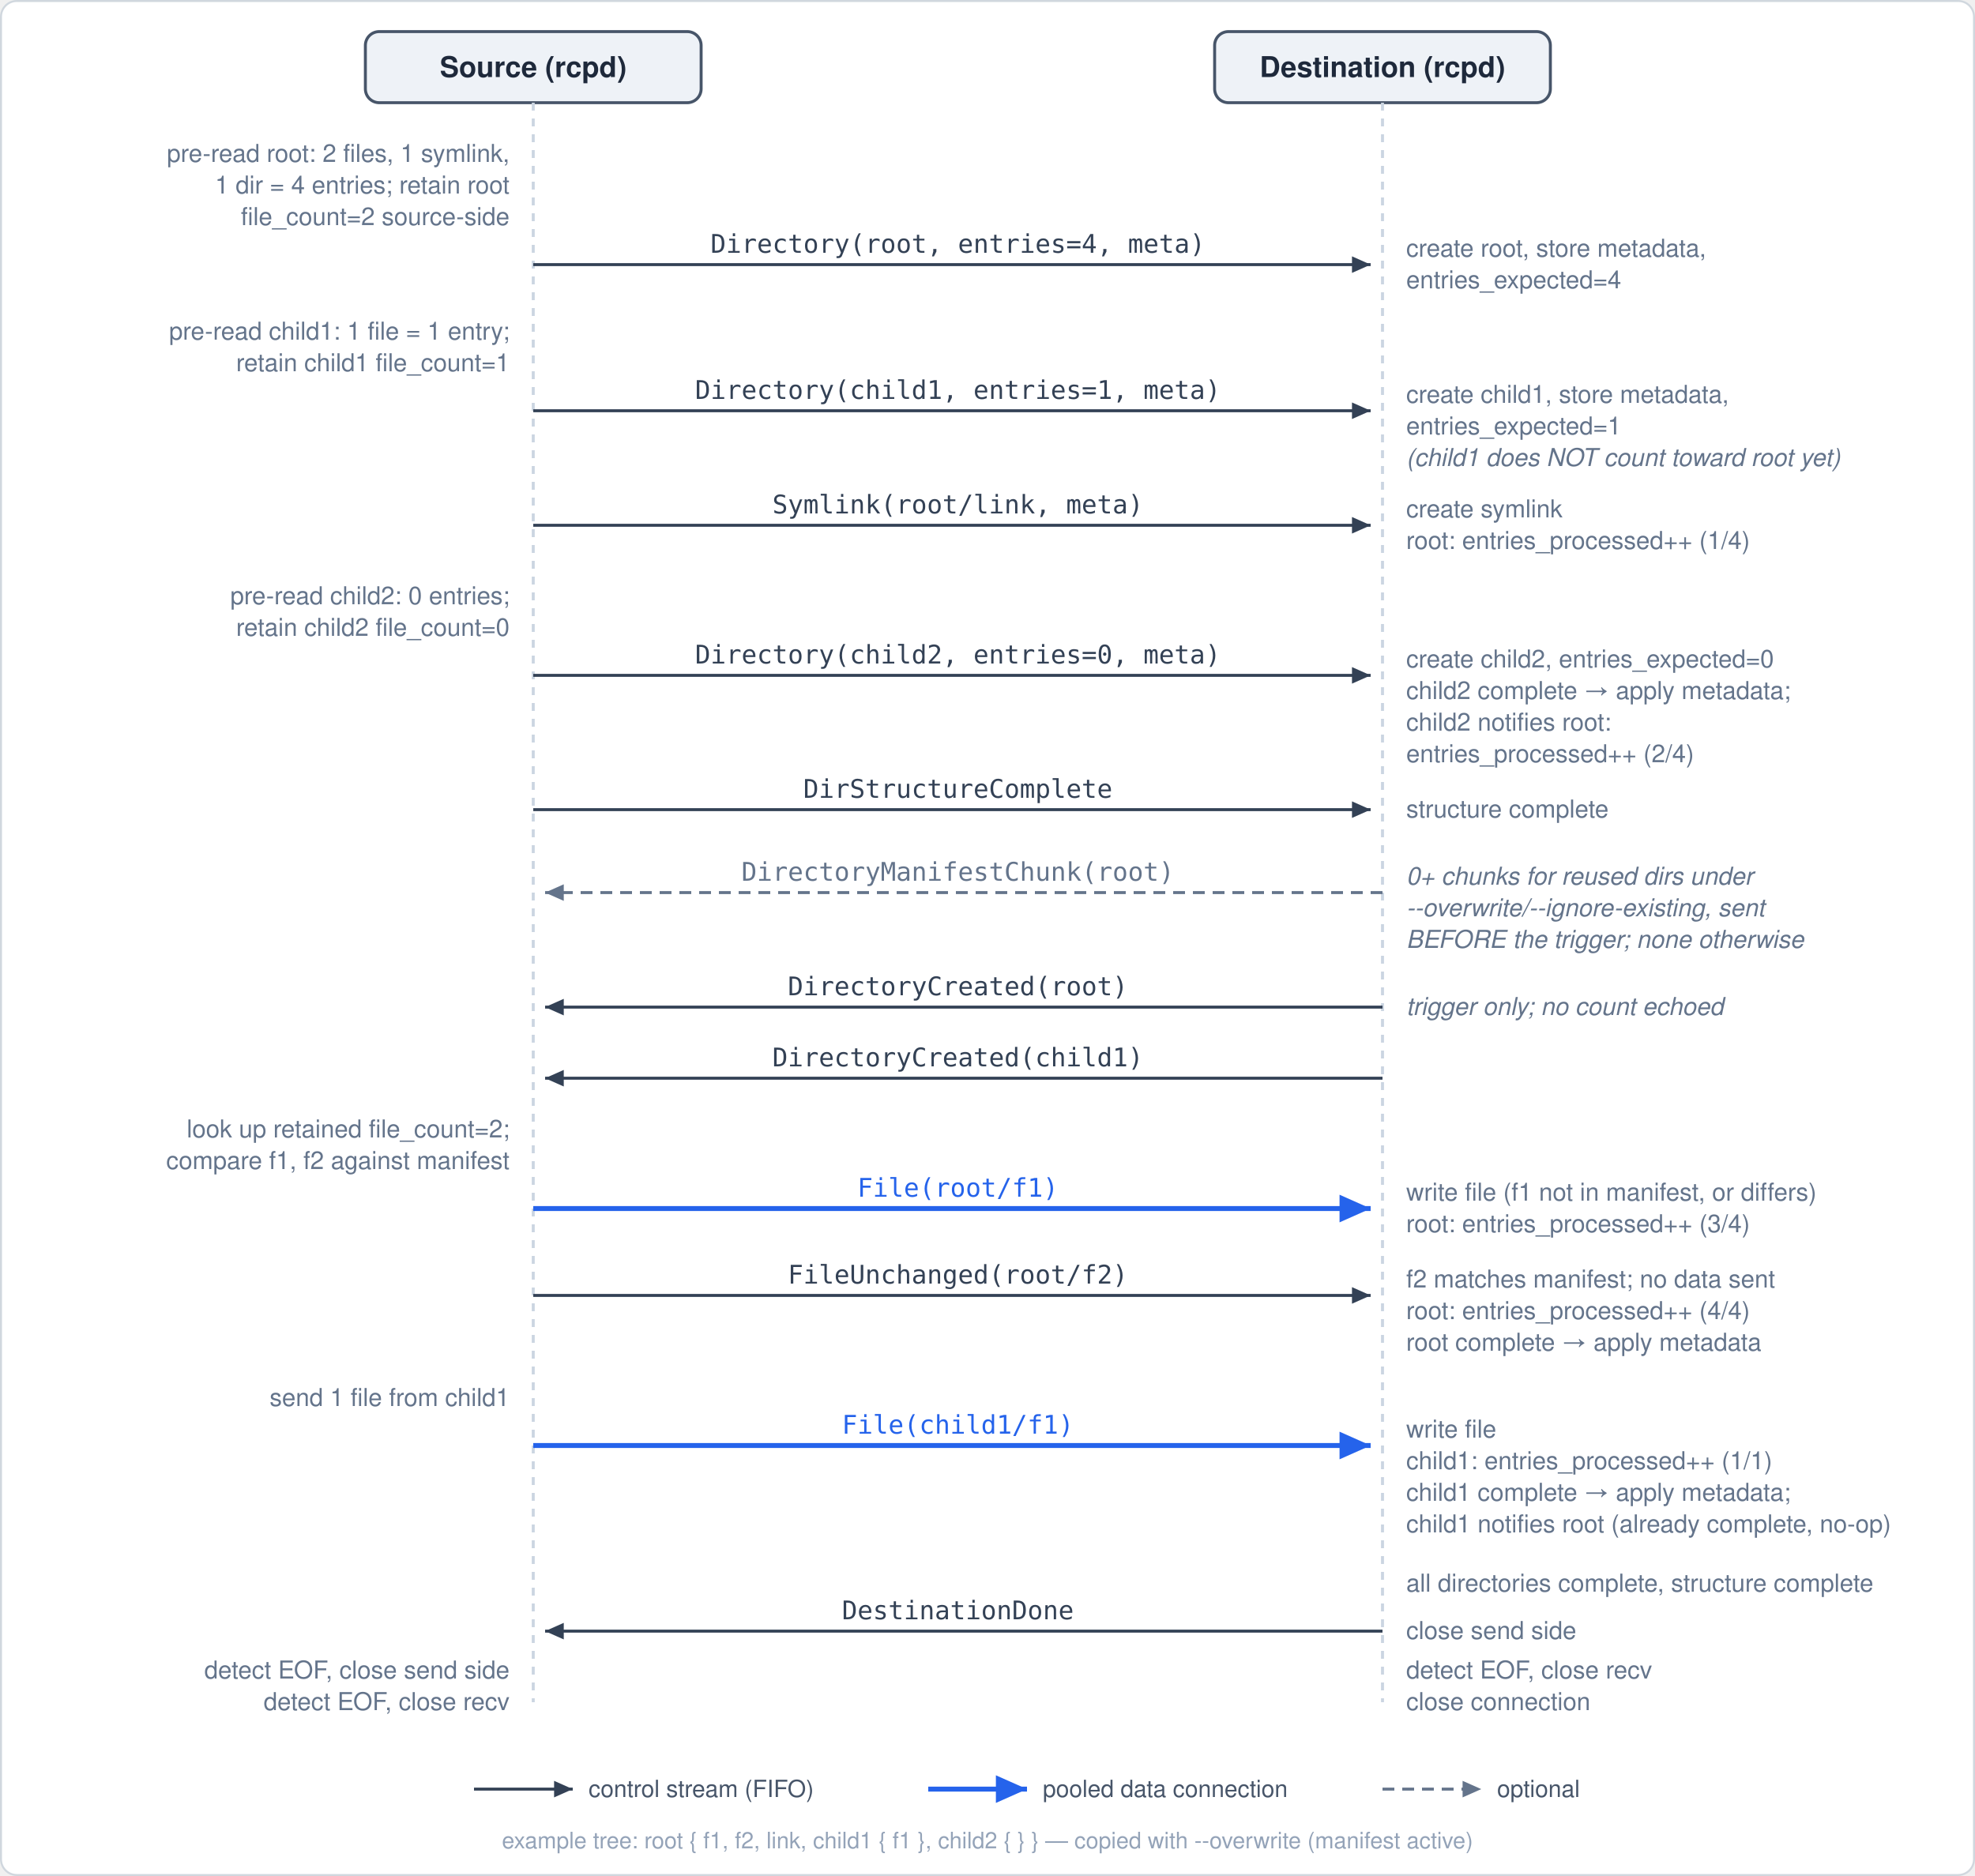
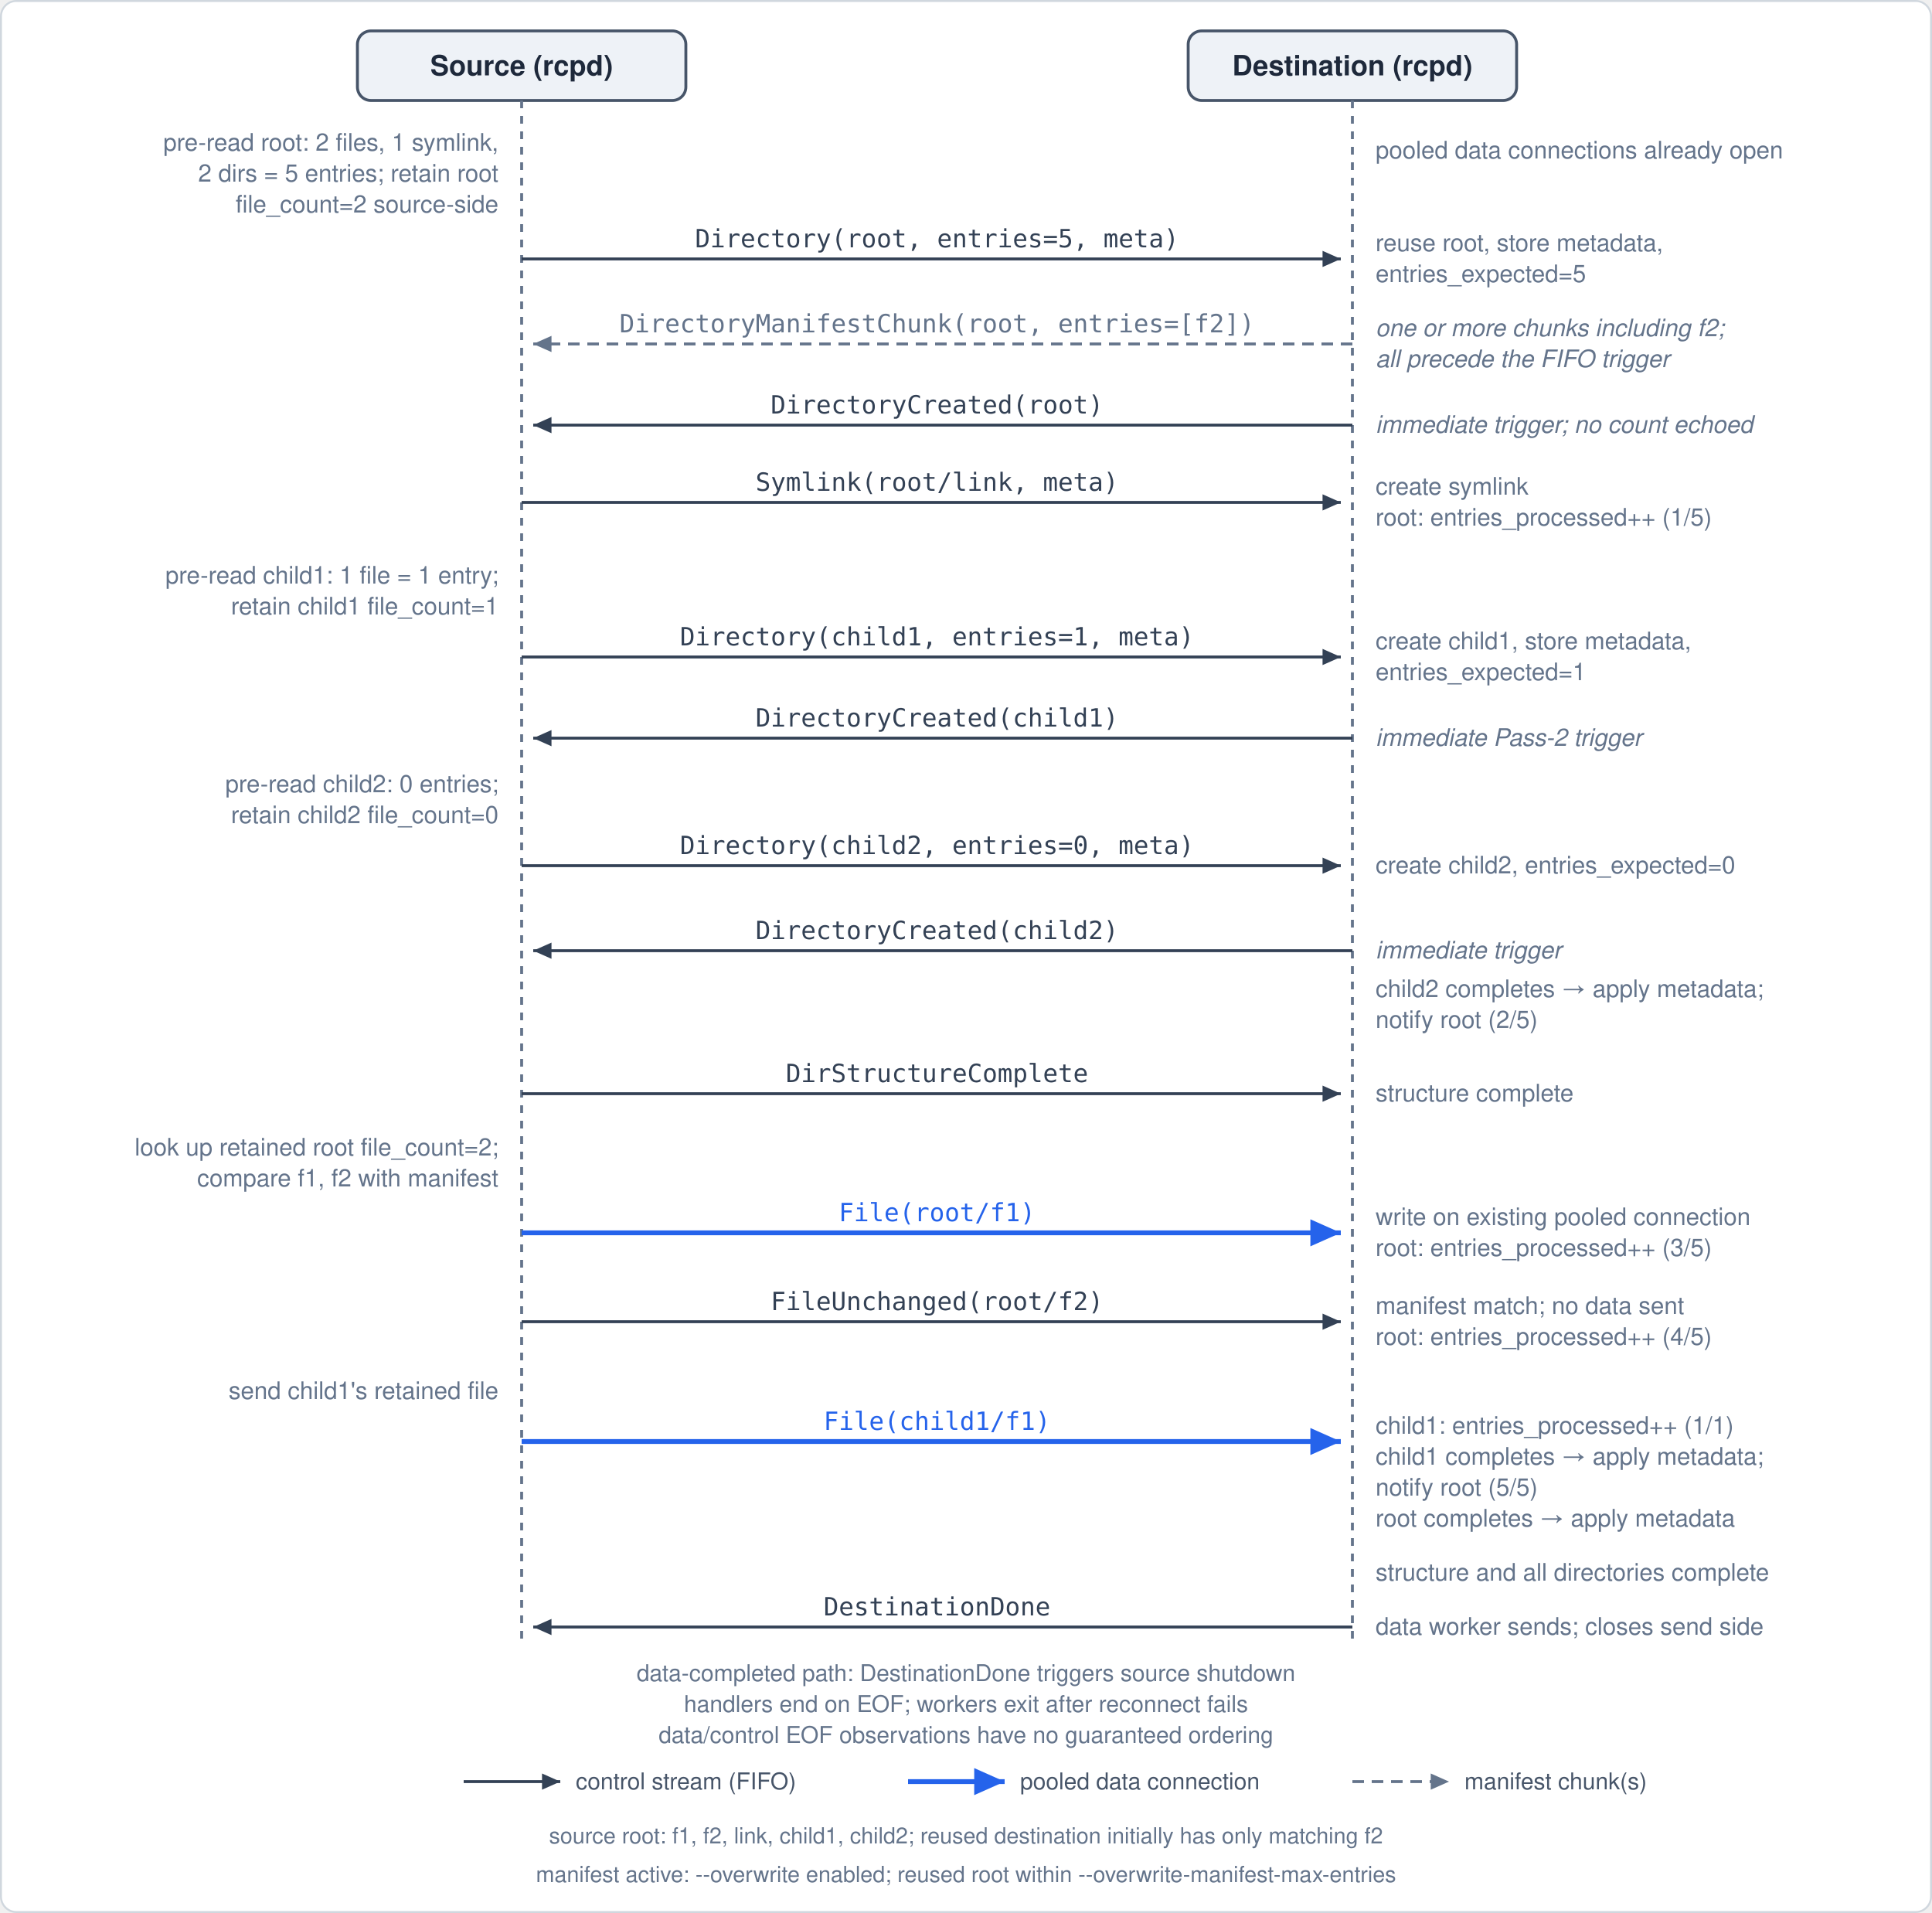
- <svg xmlns="http://www.w3.org/2000/svg" viewBox="0 0 1000 950" font-family="-apple-system, 'Segoe UI', Helvetica, Arial, sans-serif">
+ <svg xmlns="http://www.w3.org/2000/svg" viewBox="0 0 1000 990" font-family="-apple-system, 'Segoe UI', Helvetica, Arial, sans-serif" role="img" aria-labelledby="directory-copy-title directory-copy-desc">
  <defs>
    <marker id="ar-ctl" viewBox="0 0 10 10" refX="9" refY="5" markerWidth="7" markerHeight="7" orient="auto-start-reverse">
      <path d="M 0 1 L 9 5 L 0 9 z" fill="#334155" />
    </marker>
    <marker id="ar-data" viewBox="0 0 10 10" refX="9" refY="5" markerWidth="7" markerHeight="7" orient="auto-start-reverse">
      <path d="M 0 1 L 9 5 L 0 9 z" fill="#2563eb" />
    </marker>
    <marker id="ar-opt" viewBox="0 0 10 10" refX="9" refY="5" markerWidth="7" markerHeight="7" orient="auto-start-reverse">
      <path d="M 0 1 L 9 5 L 0 9 z" fill="#64748b" />
    </marker>
  </defs>
-   <rect x="0.5" y="0.5" width="999" height="949" rx="8" fill="#ffffff" stroke="#d0d7de" />
+   <rect x="0.5" y="0.5" width="999" height="989" rx="8" fill="#ffffff" stroke="#d0d7de" />
  <rect x="185" y="16" width="170" height="36" rx="7" fill="#eef2f7" stroke="#475569" stroke-width="1.5" />
  <text x="270" y="39" text-anchor="middle" font-size="14.5" font-weight="600" fill="#1e293b">Source (rcpd)</text>
  <rect x="615" y="16" width="170" height="36" rx="7" fill="#eef2f7" stroke="#475569" stroke-width="1.5" />
  <text x="700" y="39" text-anchor="middle" font-size="14.5" font-weight="600" fill="#1e293b">Destination (rcpd)</text>
-   <line x1="270" y1="52" x2="270" y2="862" stroke="#cbd5e1" stroke-width="1.5" stroke-dasharray="4 4" />
-   <line x1="700" y1="52" x2="700" y2="862" stroke="#cbd5e1" stroke-width="1.5" stroke-dasharray="4 4" />
+   <line x1="270" y1="52" x2="270" y2="850" stroke="#64748b" stroke-width="1.5" stroke-dasharray="4 4" />
+   <line x1="700" y1="52" x2="700" y2="850" stroke="#64748b" stroke-width="1.5" stroke-dasharray="4 4" />
  <g font-size="12.5" fill="#64748b">
-     <text x="258" y="82" text-anchor="end">pre-read root: 2 files, 1 symlink,</text>
-     <text x="258" y="98" text-anchor="end">1 dir = 4 entries; retain root</text>
-     <text x="258" y="114" text-anchor="end">file_count=2 source-side</text>
+     <text x="258" y="78" text-anchor="end">pre-read root: 2 files, 1 symlink,</text>
+     <text x="258" y="94" text-anchor="end">2 dirs = 5 entries; retain root</text>
+     <text x="258" y="110" text-anchor="end">file_count=2 source-side</text>
+     <text x="712" y="82" text-anchor="start">pooled data connections already open</text>
  </g>
  <line x1="270" y1="134" x2="694" y2="134" stroke="#334155" stroke-width="1.5" marker-end="url(#ar-ctl)" />
-   <text x="485" y="128" text-anchor="middle" font-size="13" font-family="ui-monospace, SFMono-Regular, Menlo, Consolas, monospace" fill="#334155">Directory(root, entries=4, meta)</text>
+   <text x="485" y="128" text-anchor="middle" font-size="13" font-family="ui-monospace, SFMono-Regular, Menlo, Consolas, monospace" fill="#334155">Directory(root, entries=5, meta)</text>
  <g font-size="12.5" fill="#64748b">
-     <text x="712" y="130" text-anchor="start">create root, store metadata,</text>
-     <text x="712" y="146" text-anchor="start">entries_expected=4</text>
+     <text x="712" y="130" text-anchor="start">reuse root, store metadata,</text>
+     <text x="712" y="146" text-anchor="start">entries_expected=5</text>
+   </g>
+   <line x1="700" y1="178" x2="276" y2="178" stroke="#64748b" stroke-width="1.5" stroke-dasharray="6 4" marker-end="url(#ar-opt)" />
+   <text x="485" y="172" text-anchor="middle" font-size="13" font-family="ui-monospace, SFMono-Regular, Menlo, Consolas, monospace" fill="#64748b">DirectoryManifestChunk(root, entries=[f2])</text>
+   <g font-size="12.5" fill="#64748b" font-style="italic">
+     <text x="712" y="174" text-anchor="start">one or more chunks including f2;</text>
+     <text x="712" y="190" text-anchor="start">all precede the FIFO trigger</text>
+   </g>
+   <line x1="700" y1="220" x2="276" y2="220" stroke="#334155" stroke-width="1.5" marker-end="url(#ar-ctl)" />
+   <text x="485" y="214" text-anchor="middle" font-size="13" font-family="ui-monospace, SFMono-Regular, Menlo, Consolas, monospace" fill="#334155">DirectoryCreated(root)</text>
+   <text x="712" y="224" text-anchor="start" font-size="12.5" fill="#64748b" font-style="italic">immediate trigger; no count echoed</text>
+   <line x1="270" y1="260" x2="694" y2="260" stroke="#334155" stroke-width="1.5" marker-end="url(#ar-ctl)" />
+   <text x="485" y="254" text-anchor="middle" font-size="13" font-family="ui-monospace, SFMono-Regular, Menlo, Consolas, monospace" fill="#334155">Symlink(root/link, meta)</text>
+   <g font-size="12.5" fill="#64748b">
+     <text x="712" y="256" text-anchor="start">create symlink</text>
+     <text x="712" y="272" text-anchor="start">root: entries_processed++ (1/5)</text>
  </g>
  <g font-size="12.5" fill="#64748b">
-     <text x="258" y="172" text-anchor="end">pre-read child1: 1 file = 1 entry;</text>
-     <text x="258" y="188" text-anchor="end">retain child1 file_count=1</text>
+     <text x="258" y="302" text-anchor="end">pre-read child1: 1 file = 1 entry;</text>
+     <text x="258" y="318" text-anchor="end">retain child1 file_count=1</text>
  </g>
-   <line x1="270" y1="208" x2="694" y2="208" stroke="#334155" stroke-width="1.5" marker-end="url(#ar-ctl)" />
-   <text x="485" y="202" text-anchor="middle" font-size="13" font-family="ui-monospace, SFMono-Regular, Menlo, Consolas, monospace" fill="#334155">Directory(child1, entries=1, meta)</text>
+   <line x1="270" y1="340" x2="694" y2="340" stroke="#334155" stroke-width="1.5" marker-end="url(#ar-ctl)" />
+   <text x="485" y="334" text-anchor="middle" font-size="13" font-family="ui-monospace, SFMono-Regular, Menlo, Consolas, monospace" fill="#334155">Directory(child1, entries=1, meta)</text>
  <g font-size="12.5" fill="#64748b">
-     <text x="712" y="204" text-anchor="start">create child1, store metadata,</text>
-     <text x="712" y="220" text-anchor="start">entries_expected=1</text>
-     <text x="712" y="236" text-anchor="start" font-style="italic">(child1 does NOT count toward root yet)</text>
+     <text x="712" y="336" text-anchor="start">create child1, store metadata,</text>
+     <text x="712" y="352" text-anchor="start">entries_expected=1</text>
  </g>
-   <line x1="270" y1="266" x2="694" y2="266" stroke="#334155" stroke-width="1.5" marker-end="url(#ar-ctl)" />
-   <text x="485" y="260" text-anchor="middle" font-size="13" font-family="ui-monospace, SFMono-Regular, Menlo, Consolas, monospace" fill="#334155">Symlink(root/link, meta)</text>
+   <line x1="700" y1="382" x2="276" y2="382" stroke="#334155" stroke-width="1.5" marker-end="url(#ar-ctl)" />
+   <text x="485" y="376" text-anchor="middle" font-size="13" font-family="ui-monospace, SFMono-Regular, Menlo, Consolas, monospace" fill="#334155">DirectoryCreated(child1)</text>
+   <text x="712" y="386" text-anchor="start" font-size="12.5" fill="#64748b" font-style="italic">immediate Pass-2 trigger</text>
  <g font-size="12.5" fill="#64748b">
-     <text x="712" y="262" text-anchor="start">create symlink</text>
-     <text x="712" y="278" text-anchor="start">root: entries_processed++ (1/4)</text>
+     <text x="258" y="410" text-anchor="end">pre-read child2: 0 entries;</text>
+     <text x="258" y="426" text-anchor="end">retain child2 file_count=0</text>
  </g>
+   <line x1="270" y1="448" x2="694" y2="448" stroke="#334155" stroke-width="1.5" marker-end="url(#ar-ctl)" />
+   <text x="485" y="442" text-anchor="middle" font-size="13" font-family="ui-monospace, SFMono-Regular, Menlo, Consolas, monospace" fill="#334155">Directory(child2, entries=0, meta)</text>
+   <text x="712" y="452" text-anchor="start" font-size="12.5" fill="#64748b">create child2, entries_expected=0</text>
+   <line x1="700" y1="492" x2="276" y2="492" stroke="#334155" stroke-width="1.5" marker-end="url(#ar-ctl)" />
+   <text x="485" y="486" text-anchor="middle" font-size="13" font-family="ui-monospace, SFMono-Regular, Menlo, Consolas, monospace" fill="#334155">DirectoryCreated(child2)</text>
  <g font-size="12.5" fill="#64748b">
-     <text x="258" y="306" text-anchor="end">pre-read child2: 0 entries;</text>
-     <text x="258" y="322" text-anchor="end">retain child2 file_count=0</text>
+     <text x="712" y="496" text-anchor="start" font-style="italic">immediate trigger</text>
+     <text x="712" y="516" text-anchor="start">child2 completes → apply metadata;</text>
+     <text x="712" y="532" text-anchor="start">notify root (2/5)</text>
  </g>
-   <line x1="270" y1="342" x2="694" y2="342" stroke="#334155" stroke-width="1.5" marker-end="url(#ar-ctl)" />
-   <text x="485" y="336" text-anchor="middle" font-size="13" font-family="ui-monospace, SFMono-Regular, Menlo, Consolas, monospace" fill="#334155">Directory(child2, entries=0, meta)</text>
+   <line x1="270" y1="566" x2="694" y2="566" stroke="#334155" stroke-width="1.5" marker-end="url(#ar-ctl)" />
+   <text x="485" y="560" text-anchor="middle" font-size="13" font-family="ui-monospace, SFMono-Regular, Menlo, Consolas, monospace" fill="#334155">DirStructureComplete</text>
+   <text x="712" y="570" text-anchor="start" font-size="12.5" fill="#64748b">structure complete</text>
  <g font-size="12.5" fill="#64748b">
-     <text x="712" y="338" text-anchor="start">create child2, entries_expected=0</text>
-     <text x="712" y="354" text-anchor="start">child2 complete → apply metadata;</text>
-     <text x="712" y="370" text-anchor="start">child2 notifies root:</text>
-     <text x="712" y="386" text-anchor="start">entries_processed++ (2/4)</text>
+     <text x="258" y="598" text-anchor="end">look up retained root file_count=2;</text>
+     <text x="258" y="614" text-anchor="end">compare f1, f2 with manifest</text>
  </g>
-   <line x1="270" y1="410" x2="694" y2="410" stroke="#334155" stroke-width="1.5" marker-end="url(#ar-ctl)" />
-   <text x="485" y="404" text-anchor="middle" font-size="13" font-family="ui-monospace, SFMono-Regular, Menlo, Consolas, monospace" fill="#334155">DirStructureComplete</text>
-   <text x="712" y="414" text-anchor="start" font-size="12.5" fill="#64748b">structure complete</text>
-   <line x1="700" y1="452" x2="276" y2="452" stroke="#64748b" stroke-width="1.5" stroke-dasharray="6 4" marker-end="url(#ar-opt)" />
-   <text x="485" y="446" text-anchor="middle" font-size="13" font-family="ui-monospace, SFMono-Regular, Menlo, Consolas, monospace" fill="#64748b">DirectoryManifestChunk(root)</text>
+   <line x1="270" y1="638" x2="694" y2="638" stroke="#2563eb" stroke-width="2.5" marker-end="url(#ar-data)" />
+   <text x="485" y="632" text-anchor="middle" font-size="13" font-family="ui-monospace, SFMono-Regular, Menlo, Consolas, monospace" fill="#2563eb">File(root/f1)</text>
  <g font-size="12.5" fill="#64748b">
-     <text x="712" y="448" text-anchor="start" font-style="italic">0+ chunks for reused dirs under</text>
-     <text x="712" y="464" text-anchor="start" font-style="italic">--overwrite/--ignore-existing, sent</text>
-     <text x="712" y="480" text-anchor="start" font-style="italic">BEFORE the trigger; none otherwise</text>
+     <text x="712" y="634" text-anchor="start">write on existing pooled connection</text>
+     <text x="712" y="650" text-anchor="start">root: entries_processed++ (3/5)</text>
  </g>
-   <line x1="700" y1="510" x2="276" y2="510" stroke="#334155" stroke-width="1.5" marker-end="url(#ar-ctl)" />
-   <text x="485" y="504" text-anchor="middle" font-size="13" font-family="ui-monospace, SFMono-Regular, Menlo, Consolas, monospace" fill="#334155">DirectoryCreated(root)</text>
-   <text x="712" y="514" text-anchor="start" font-size="12.5" fill="#64748b" font-style="italic">trigger only; no count echoed</text>
-   <line x1="700" y1="546" x2="276" y2="546" stroke="#334155" stroke-width="1.5" marker-end="url(#ar-ctl)" />
-   <text x="485" y="540" text-anchor="middle" font-size="13" font-family="ui-monospace, SFMono-Regular, Menlo, Consolas, monospace" fill="#334155">DirectoryCreated(child1)</text>
+   <line x1="270" y1="684" x2="694" y2="684" stroke="#334155" stroke-width="1.5" marker-end="url(#ar-ctl)" />
+   <text x="485" y="678" text-anchor="middle" font-size="13" font-family="ui-monospace, SFMono-Regular, Menlo, Consolas, monospace" fill="#334155">FileUnchanged(root/f2)</text>
  <g font-size="12.5" fill="#64748b">
-     <text x="258" y="576" text-anchor="end">look up retained file_count=2;</text>
-     <text x="258" y="592" text-anchor="end">compare f1, f2 against manifest</text>
+     <text x="712" y="680" text-anchor="start">manifest match; no data sent</text>
+     <text x="712" y="696" text-anchor="start">root: entries_processed++ (4/5)</text>
  </g>
-   <line x1="270" y1="612" x2="694" y2="612" stroke="#2563eb" stroke-width="2.5" marker-end="url(#ar-data)" />
-   <text x="485" y="606" text-anchor="middle" font-size="13" font-family="ui-monospace, SFMono-Regular, Menlo, Consolas, monospace" fill="#2563eb">File(root/f1)</text>
+   <text x="258" y="724" text-anchor="end" font-size="12.5" fill="#64748b">send child1's retained file</text>
+   <line x1="270" y1="746" x2="694" y2="746" stroke="#2563eb" stroke-width="2.5" marker-end="url(#ar-data)" />
+   <text x="485" y="740" text-anchor="middle" font-size="13" font-family="ui-monospace, SFMono-Regular, Menlo, Consolas, monospace" fill="#2563eb">File(child1/f1)</text>
  <g font-size="12.5" fill="#64748b">
-     <text x="712" y="608" text-anchor="start">write file (f1 not in manifest, or differs)</text>
-     <text x="712" y="624" text-anchor="start">root: entries_processed++ (3/4)</text>
+     <text x="712" y="742" text-anchor="start">child1: entries_processed++ (1/1)</text>
+     <text x="712" y="758" text-anchor="start">child1 completes → apply metadata;</text>
+     <text x="712" y="774" text-anchor="start">notify root (5/5)</text>
+     <text x="712" y="790" text-anchor="start">root completes → apply metadata</text>
  </g>
-   <line x1="270" y1="656" x2="694" y2="656" stroke="#334155" stroke-width="1.5" marker-end="url(#ar-ctl)" />
-   <text x="485" y="650" text-anchor="middle" font-size="13" font-family="ui-monospace, SFMono-Regular, Menlo, Consolas, monospace" fill="#334155">FileUnchanged(root/f2)</text>
-   <g font-size="12.5" fill="#64748b">
-     <text x="712" y="652" text-anchor="start">f2 matches manifest; no data sent</text>
-     <text x="712" y="668" text-anchor="start">root: entries_processed++ (4/4)</text>
-     <text x="712" y="684" text-anchor="start">root complete → apply metadata</text>
-   </g>
-   <text x="258" y="712" text-anchor="end" font-size="12.5" fill="#64748b">send 1 file from child1</text>
-   <line x1="270" y1="732" x2="694" y2="732" stroke="#2563eb" stroke-width="2.5" marker-end="url(#ar-data)" />
-   <text x="485" y="726" text-anchor="middle" font-size="13" font-family="ui-monospace, SFMono-Regular, Menlo, Consolas, monospace" fill="#2563eb">File(child1/f1)</text>
-   <g font-size="12.5" fill="#64748b">
-     <text x="712" y="728" text-anchor="start">write file</text>
-     <text x="712" y="744" text-anchor="start">child1: entries_processed++ (1/1)</text>
-     <text x="712" y="760" text-anchor="start">child1 complete → apply metadata;</text>
-     <text x="712" y="776" text-anchor="start">child1 notifies root (already complete, no-op)</text>
-   </g>
-   <text x="712" y="806" text-anchor="start" font-size="12.5" fill="#64748b">all directories complete, structure complete</text>
-   <line x1="700" y1="826" x2="276" y2="826" stroke="#334155" stroke-width="1.5" marker-end="url(#ar-ctl)" />
-   <text x="485" y="820" text-anchor="middle" font-size="13" font-family="ui-monospace, SFMono-Regular, Menlo, Consolas, monospace" fill="#334155">DestinationDone</text>
-   <text x="712" y="830" text-anchor="start" font-size="12.5" fill="#64748b">close send side</text>
-   <g font-size="12.5" fill="#64748b">
-     <text x="258" y="850" text-anchor="end">detect EOF, close send side</text>
-     <text x="258" y="866" text-anchor="end">detect EOF, close recv</text>
-     <text x="712" y="850" text-anchor="start">detect EOF, close recv</text>
-     <text x="712" y="866" text-anchor="start">close connection</text>
+   <text x="712" y="818" text-anchor="start" font-size="12.5" fill="#64748b">structure and all directories complete</text>
+   <line x1="700" y1="842" x2="276" y2="842" stroke="#334155" stroke-width="1.5" marker-end="url(#ar-ctl)" />
+   <text x="485" y="836" text-anchor="middle" font-size="13" font-family="ui-monospace, SFMono-Regular, Menlo, Consolas, monospace" fill="#334155">DestinationDone</text>
+   <text x="712" y="846" text-anchor="start" font-size="12.5" fill="#64748b">data worker sends; closes send side</text>
+   <g text-anchor="middle" font-size="12" fill="#64748b">
+     <text x="500" y="870">data-completed path: DestinationDone triggers source shutdown</text>
+     <text x="500" y="886">handlers end on EOF; workers exit after reconnect fails</text>
+     <text x="500" y="902">data/control EOF observations have no guaranteed ordering</text>
  </g>
  <g font-size="12">
-     <line x1="240" y1="906" x2="290" y2="906" stroke="#334155" stroke-width="1.5" marker-end="url(#ar-ctl)" />
-     <text x="298" y="910" fill="#475569">control stream (FIFO)</text>
-     <line x1="470" y1="906" x2="520" y2="906" stroke="#2563eb" stroke-width="2.5" marker-end="url(#ar-data)" />
-     <text x="528" y="910" fill="#475569">pooled data connection</text>
-     <line x1="700" y1="906" x2="750" y2="906" stroke="#64748b" stroke-width="1.5" stroke-dasharray="6 4" marker-end="url(#ar-opt)" />
-     <text x="758" y="910" fill="#475569">optional</text>
+     <line x1="240" y1="922" x2="290" y2="922" stroke="#334155" stroke-width="1.5" marker-end="url(#ar-ctl)" />
+     <text x="298" y="926" fill="#475569">control stream (FIFO)</text>
+     <line x1="470" y1="922" x2="520" y2="922" stroke="#2563eb" stroke-width="2.5" marker-end="url(#ar-data)" />
+     <text x="528" y="926" fill="#475569">pooled data connection</text>
+     <line x1="700" y1="922" x2="750" y2="922" stroke="#64748b" stroke-width="1.5" stroke-dasharray="6 4" marker-end="url(#ar-opt)" />
+     <text x="758" y="926" fill="#475569">manifest chunk(s)</text>
  </g>
-   <text x="500" y="936" text-anchor="middle" font-size="11.5" fill="#94a3b8">example tree: root { f1, f2, link, child1 { f1 }, child2 { } } — copied with --overwrite (manifest active)</text>
+   <text x="500" y="954" text-anchor="middle" font-size="11.5" fill="#64748b">source root: f1, f2, link, child1, child2; reused destination initially has only matching f2</text>
+   <text x="500" y="974" text-anchor="middle" font-size="11.5" fill="#64748b">manifest active: --overwrite enabled; reused root within --overwrite-manifest-max-entries</text>
</svg>
